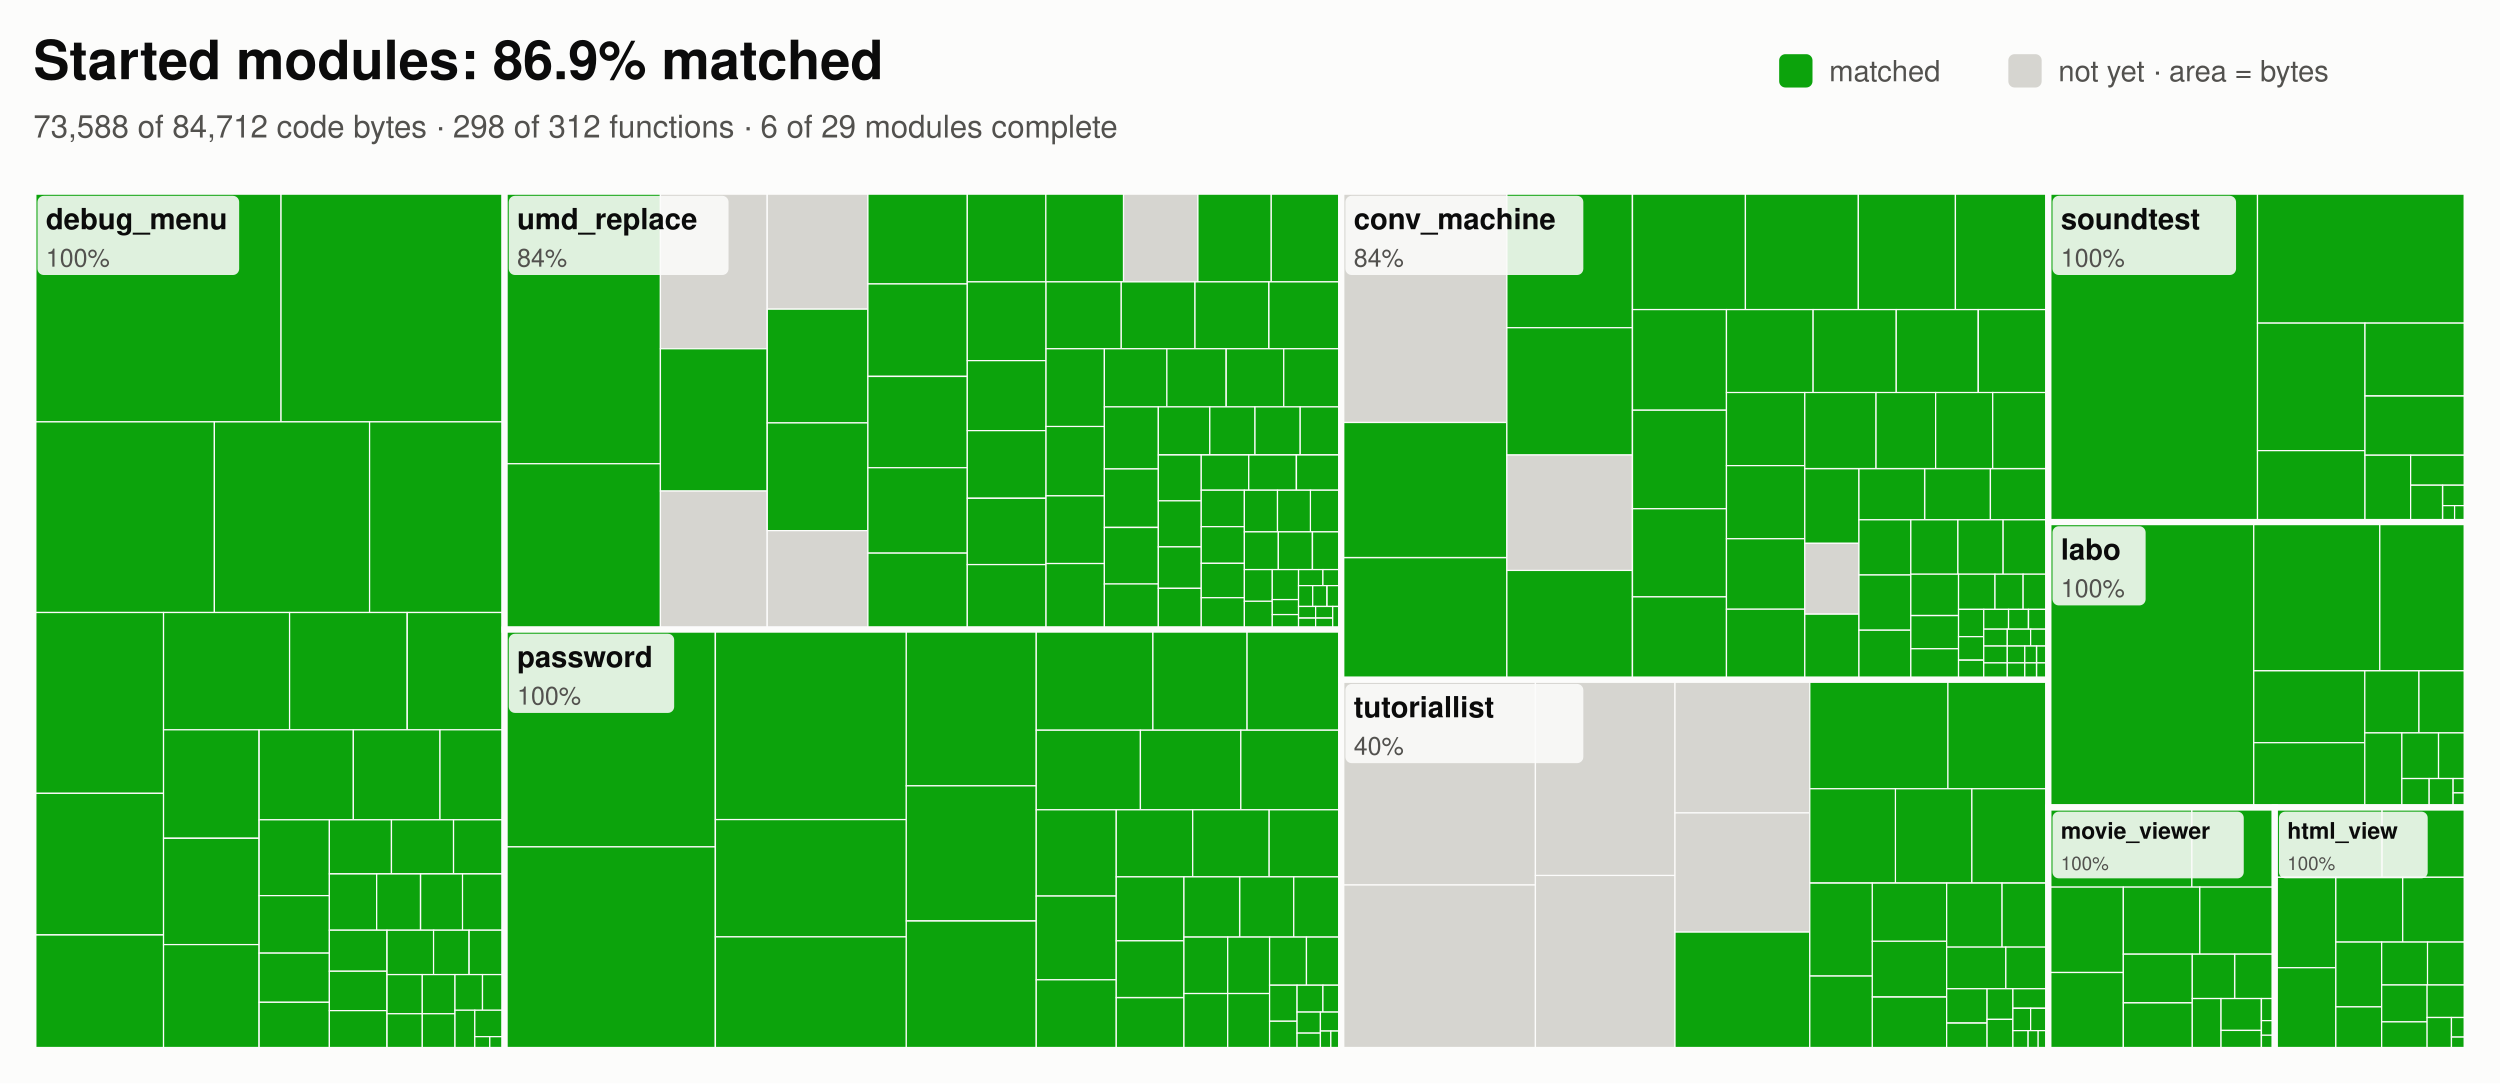
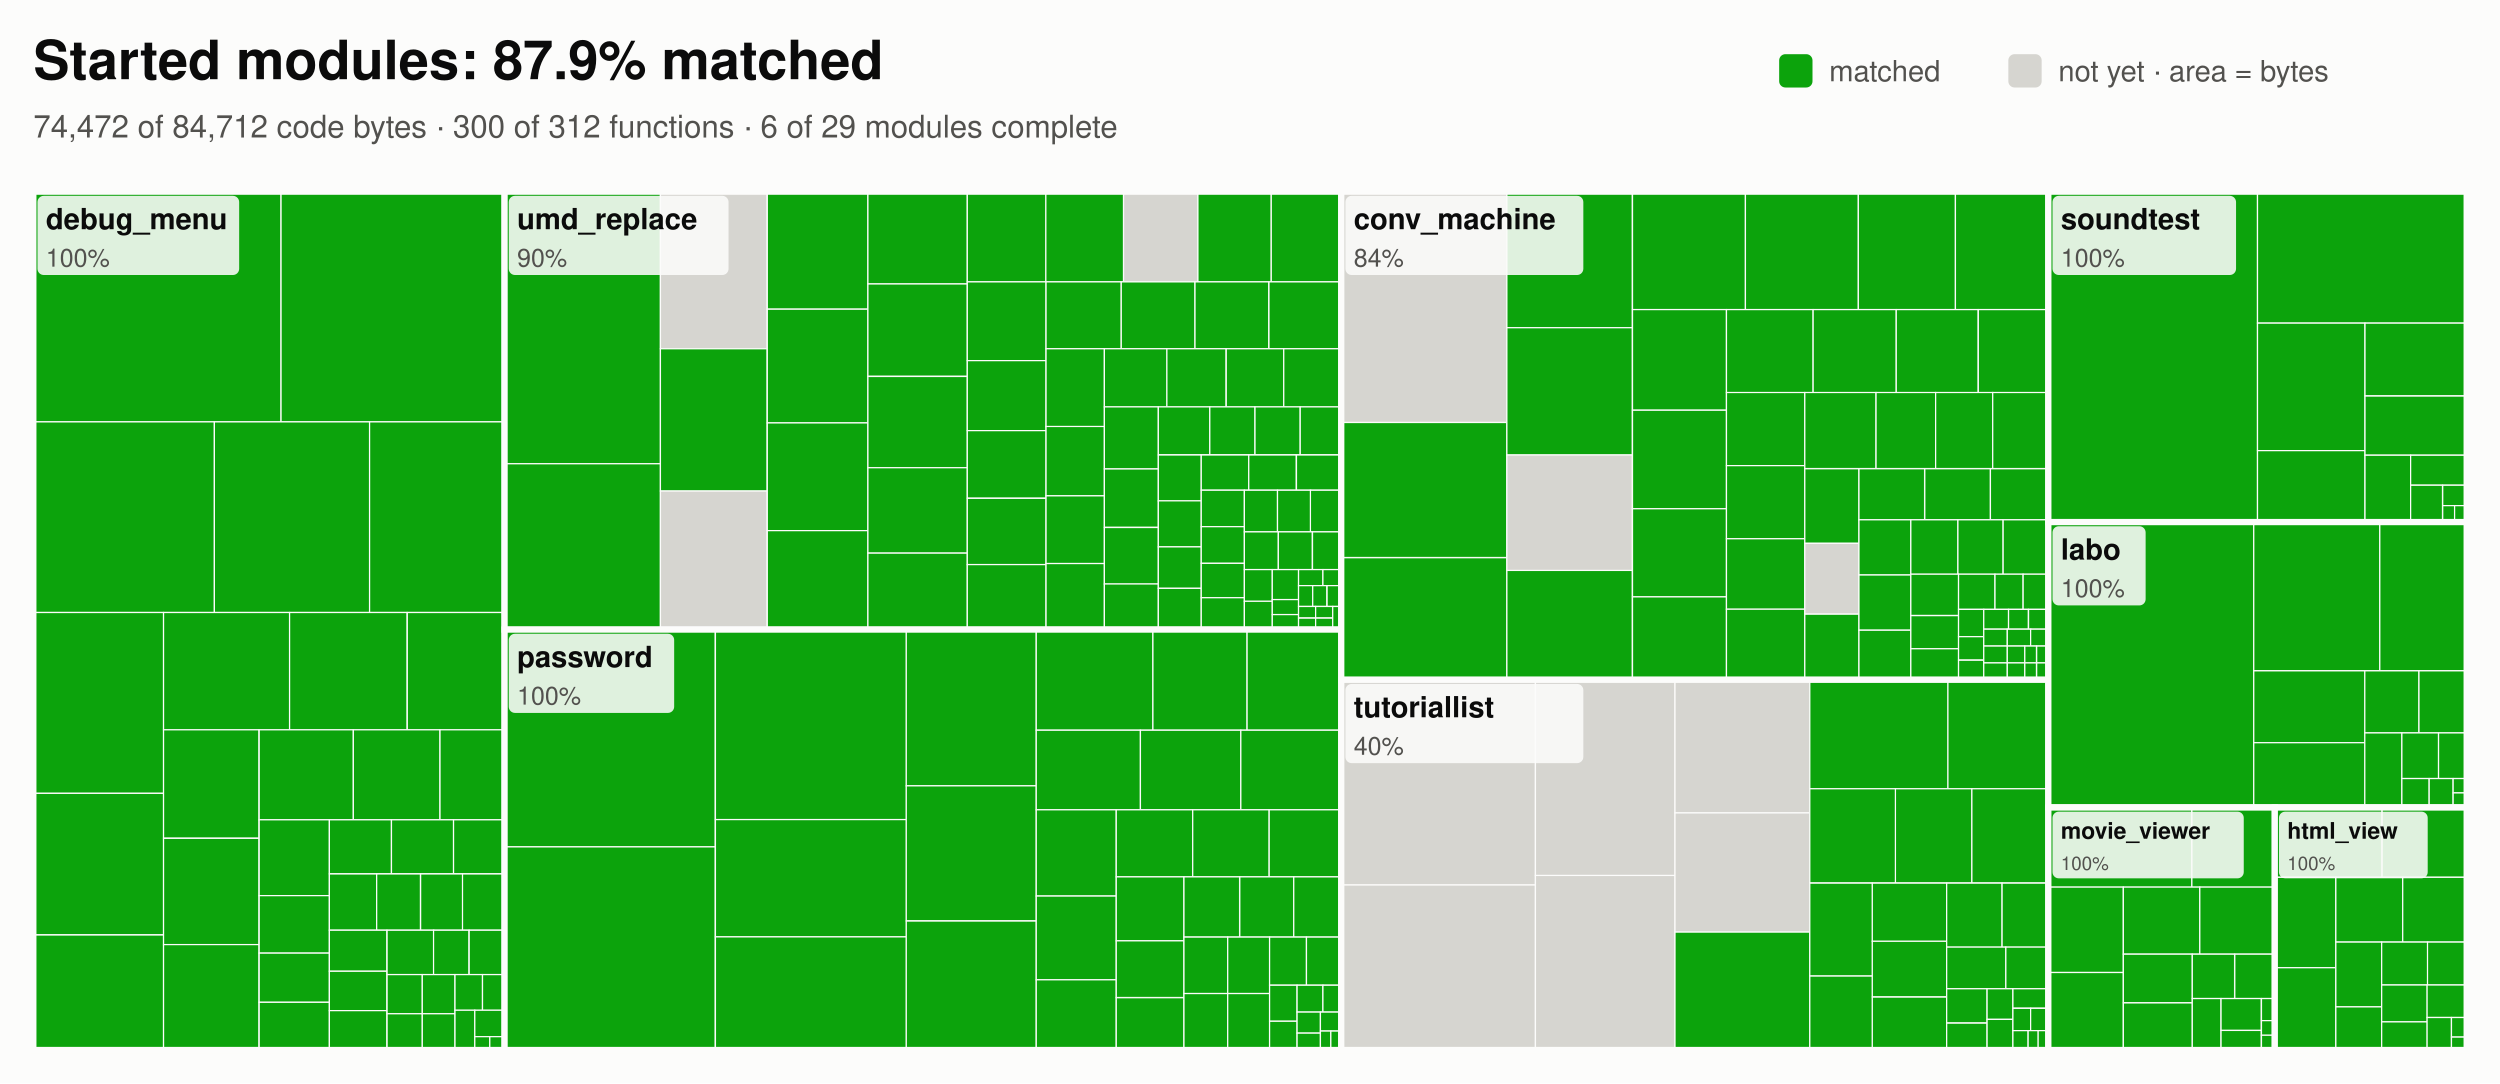
<svg xmlns="http://www.w3.org/2000/svg" viewBox="0 0 1200 520" width="1200" height="520" role="img" aria-labelledby="t d" font-family="-apple-system,Segoe UI,Helvetica,Arial,sans-serif">
  <style>
 .bg{fill:#fcfcfb} .done{fill:#0ca30c} .todo{fill:#d6d5d0} .gap{stroke:#fcfcfb} .ink{fill:#0b0b0b} .ink2{fill:#52514e} .mod{fill:none;stroke:#fcfcfb;stroke-width:3}
@media (prefers-color-scheme: dark) { .bg{fill:#1a1a19} .done{fill:#0ca30c} .todo{fill:#3a3a37} .gap{stroke:#1a1a19} .ink{fill:#f0efec} .ink2{fill:#c3c2b7} .mod{fill:none;stroke:#1a1a19;stroke-width:3}}
</style>
  <rect class="bg" width="1200" height="520" />
-   <text class="ink" x="16" y="38" font-size="26" font-weight="600">Started modules: 86.9% matched</text>
-   <text class="ink2" x="16" y="66" font-size="15">73,588 of 84,712 code bytes · 298 of 312 functions · 6 of 29 modules complete</text>
+   <text class="ink" x="16" y="38" font-size="26" font-weight="600">Started modules: 87.9% matched</text>
+   <text class="ink2" x="16" y="66" font-size="15">74,472 of 84,712 code bytes · 300 of 312 functions · 6 of 29 modules complete</text>
  <rect class="done" x="854" y="26" width="16" height="16" rx="3" />
  <text class="ink2" x="878" y="39" font-size="14">matched</text>
  <rect class="todo" x="964" y="26" width="16" height="16" rx="3" />
  <text class="ink2" x="988" y="39" font-size="14">not yet · area = bytes</text>
  <g>
    <rect class="todo" x="16.0" y="92.0" width="226.2" height="412.0" />
    <rect class="done gap" stroke-width="0.6" x="16.0" y="92.0" width="118.9" height="110.5" />
    <rect class="done gap" stroke-width="0.6" x="134.9" y="92.0" width="107.4" height="110.5" />
    <rect class="done gap" stroke-width="0.6" x="16.0" y="202.5" width="86.9" height="91.5" />
    <rect class="done gap" stroke-width="0.6" x="102.9" y="202.5" width="74.5" height="91.5" />
    <rect class="done gap" stroke-width="0.6" x="177.4" y="202.5" width="64.8" height="91.5" />
    <rect class="done gap" stroke-width="0.6" x="16.0" y="294.0" width="62.5" height="86.8" />
    <rect class="done gap" stroke-width="0.6" x="16.0" y="380.8" width="62.5" height="67.9" />
    <rect class="done gap" stroke-width="0.6" x="16.0" y="448.8" width="62.5" height="55.2" />
    <rect class="done gap" stroke-width="0.6" x="78.5" y="294.0" width="60.5" height="56.4" />
    <rect class="done gap" stroke-width="0.6" x="139.0" y="294.0" width="56.4" height="56.4" />
    <rect class="done gap" stroke-width="0.6" x="195.5" y="294.0" width="46.8" height="56.4" />
    <rect class="done gap" stroke-width="0.6" x="78.5" y="350.3" width="45.8" height="52.0" />
    <rect class="done gap" stroke-width="0.6" x="78.5" y="402.4" width="45.8" height="51.1" />
    <rect class="done gap" stroke-width="0.6" x="78.5" y="453.4" width="45.8" height="50.6" />
    <rect class="done gap" stroke-width="0.6" x="124.4" y="350.3" width="45.2" height="43.2" />
    <rect class="done gap" stroke-width="0.6" x="169.6" y="350.3" width="41.6" height="43.2" />
    <rect class="done gap" stroke-width="0.6" x="211.2" y="350.3" width="31.0" height="43.2" />
    <rect class="done gap" stroke-width="0.6" x="124.4" y="393.5" width="33.7" height="36.4" />
    <rect class="done gap" stroke-width="0.6" x="124.4" y="429.9" width="33.7" height="27.6" />
    <rect class="done gap" stroke-width="0.6" x="124.4" y="457.5" width="33.7" height="23.6" />
    <rect class="done gap" stroke-width="0.6" x="124.4" y="481.1" width="33.7" height="22.9" />
    <rect class="done gap" stroke-width="0.6" x="158.1" y="393.5" width="29.8" height="25.9" />
    <rect class="done gap" stroke-width="0.6" x="187.9" y="393.5" width="29.8" height="25.9" />
    <rect class="done gap" stroke-width="0.6" x="217.7" y="393.5" width="24.5" height="25.9" />
    <rect class="done gap" stroke-width="0.6" x="158.1" y="419.5" width="22.7" height="27.0" />
    <rect class="done gap" stroke-width="0.6" x="180.8" y="419.5" width="21.0" height="27.0" />
    <rect class="done gap" stroke-width="0.6" x="201.9" y="419.5" width="20.2" height="27.0" />
    <rect class="done gap" stroke-width="0.6" x="222.0" y="419.5" width="20.2" height="27.0" />
    <rect class="done gap" stroke-width="0.6" x="158.1" y="446.5" width="27.6" height="19.7" />
    <rect class="done gap" stroke-width="0.6" x="158.1" y="466.2" width="27.6" height="18.9" />
    <rect class="done gap" stroke-width="0.6" x="158.1" y="485.1" width="27.6" height="18.9" />
    <rect class="done gap" stroke-width="0.6" x="185.8" y="446.5" width="22.4" height="21.3" />
    <rect class="done gap" stroke-width="0.6" x="208.1" y="446.5" width="17.0" height="21.3" />
    <rect class="done gap" stroke-width="0.6" x="225.2" y="446.5" width="17.0" height="21.3" />
    <rect class="done gap" stroke-width="0.6" x="185.8" y="467.8" width="16.9" height="18.8" />
    <rect class="done gap" stroke-width="0.6" x="185.8" y="486.6" width="16.9" height="17.4" />
    <rect class="done gap" stroke-width="0.6" x="202.7" y="467.8" width="15.7" height="18.8" />
    <rect class="done gap" stroke-width="0.6" x="202.7" y="486.6" width="15.7" height="17.4" />
    <rect class="done gap" stroke-width="0.6" x="218.4" y="467.8" width="13.2" height="17.2" />
    <rect class="done gap" stroke-width="0.6" x="231.6" y="467.8" width="10.6" height="17.2" />
    <rect class="done gap" stroke-width="0.6" x="218.4" y="484.9" width="9.5" height="19.1" />
    <rect class="done gap" stroke-width="0.6" x="227.9" y="484.9" width="14.3" height="12.7" />
    <rect class="done gap" stroke-width="0.6" x="227.9" y="497.6" width="7.2" height="6.4" />
    <rect class="done gap" stroke-width="0.6" x="235.1" y="497.6" width="7.2" height="6.4" />
    <rect class="mod" x="16.0" y="92.0" width="226.2" height="412.0" />
    <rect class="bg" opacity="0.88" rx="3" x="18.0" y="94.0" width="96.8" height="38.0" />
    <text class="ink" x="22.0" y="110.0" font-size="14" font-weight="600">debug_menu</text>
    <text class="ink2" x="22.0" y="128.0" font-size="12">100%</text>
  </g>
  <g>
    <rect class="todo" x="242.2" y="92.0" width="401.6" height="210.2" />
    <rect class="done gap" stroke-width="0.6" x="242.2" y="92.0" width="74.8" height="130.6" />
    <rect class="done gap" stroke-width="0.6" x="242.2" y="222.6" width="74.8" height="79.6" />
    <rect class="todo gap" stroke-width="0.6" x="317.0" y="92.0" width="51.2" height="75.4" />
    <rect class="done gap" stroke-width="0.6" x="317.0" y="167.4" width="51.2" height="68.3" />
    <rect class="todo gap" stroke-width="0.6" x="317.0" y="235.7" width="51.2" height="66.5" />
-     <rect class="todo gap" stroke-width="0.6" x="368.3" y="92.0" width="48.3" height="56.4" />
+     <rect class="done gap" stroke-width="0.6" x="368.3" y="92.0" width="48.3" height="56.4" />
    <rect class="done gap" stroke-width="0.6" x="368.3" y="148.4" width="48.3" height="54.6" />
    <rect class="done gap" stroke-width="0.6" x="368.3" y="203.0" width="48.3" height="51.7" />
-     <rect class="todo gap" stroke-width="0.6" x="368.3" y="254.7" width="48.3" height="47.5" />
+     <rect class="done gap" stroke-width="0.6" x="368.3" y="254.7" width="48.3" height="47.5" />
    <rect class="done gap" stroke-width="0.6" x="416.6" y="92.0" width="47.7" height="44.3" />
    <rect class="done gap" stroke-width="0.6" x="416.6" y="136.3" width="47.7" height="44.3" />
    <rect class="done gap" stroke-width="0.6" x="416.6" y="180.7" width="47.7" height="43.9" />
    <rect class="done gap" stroke-width="0.6" x="416.6" y="224.5" width="47.7" height="41.0" />
    <rect class="done gap" stroke-width="0.6" x="416.6" y="265.5" width="47.7" height="36.7" />
    <rect class="done gap" stroke-width="0.6" x="464.3" y="92.0" width="37.8" height="43.3" />
    <rect class="done gap" stroke-width="0.6" x="502.0" y="92.0" width="37.3" height="43.3" />
    <rect class="todo gap" stroke-width="0.6" x="539.3" y="92.0" width="35.7" height="43.3" />
    <rect class="done gap" stroke-width="0.6" x="575.0" y="92.0" width="35.2" height="43.3" />
    <rect class="done gap" stroke-width="0.6" x="610.2" y="92.0" width="33.6" height="43.3" />
    <rect class="done gap" stroke-width="0.6" x="464.3" y="135.3" width="37.8" height="37.8" />
    <rect class="done gap" stroke-width="0.6" x="464.3" y="173.1" width="37.8" height="33.6" />
    <rect class="done gap" stroke-width="0.6" x="464.3" y="206.7" width="37.8" height="32.4" />
    <rect class="done gap" stroke-width="0.6" x="464.3" y="239.2" width="37.8" height="31.8" />
    <rect class="done gap" stroke-width="0.6" x="464.3" y="271.0" width="37.8" height="31.2" />
    <rect class="done gap" stroke-width="0.6" x="502.1" y="135.3" width="36.1" height="32.1" />
    <rect class="done gap" stroke-width="0.6" x="538.2" y="135.3" width="35.4" height="32.1" />
    <rect class="done gap" stroke-width="0.6" x="573.6" y="135.3" width="35.4" height="32.1" />
    <rect class="done gap" stroke-width="0.6" x="609.1" y="135.3" width="34.7" height="32.1" />
    <rect class="done gap" stroke-width="0.6" x="502.1" y="167.4" width="28.0" height="37.4" />
    <rect class="done gap" stroke-width="0.6" x="502.1" y="204.7" width="28.0" height="33.3" />
    <rect class="done gap" stroke-width="0.6" x="502.1" y="238.0" width="28.0" height="32.5" />
    <rect class="done gap" stroke-width="0.6" x="502.1" y="270.5" width="28.0" height="31.7" />
    <rect class="done gap" stroke-width="0.6" x="530.1" y="167.4" width="30.1" height="28.0" />
    <rect class="done gap" stroke-width="0.6" x="560.1" y="167.4" width="28.4" height="28.0" />
    <rect class="done gap" stroke-width="0.6" x="588.6" y="167.4" width="27.6" height="28.0" />
    <rect class="done gap" stroke-width="0.6" x="616.2" y="167.4" width="27.6" height="28.0" />
    <rect class="done gap" stroke-width="0.6" x="530.1" y="195.3" width="25.9" height="29.8" />
    <rect class="done gap" stroke-width="0.6" x="530.1" y="225.1" width="25.9" height="28.0" />
    <rect class="done gap" stroke-width="0.6" x="530.1" y="253.2" width="25.9" height="27.2" />
    <rect class="done gap" stroke-width="0.6" x="530.1" y="280.3" width="25.9" height="21.9" />
    <rect class="done gap" stroke-width="0.6" x="556.0" y="195.3" width="24.7" height="23.0" />
    <rect class="done gap" stroke-width="0.6" x="580.7" y="195.3" width="21.7" height="23.0" />
    <rect class="done gap" stroke-width="0.6" x="602.4" y="195.3" width="21.7" height="23.0" />
    <rect class="done gap" stroke-width="0.6" x="624.1" y="195.3" width="19.7" height="23.0" />
    <rect class="done gap" stroke-width="0.6" x="556.0" y="218.4" width="20.6" height="22.1" />
    <rect class="done gap" stroke-width="0.6" x="556.0" y="240.4" width="20.6" height="22.1" />
    <rect class="done gap" stroke-width="0.6" x="556.0" y="262.5" width="20.6" height="19.9" />
    <rect class="done gap" stroke-width="0.6" x="556.0" y="282.4" width="20.6" height="19.9" />
    <rect class="done gap" stroke-width="0.6" x="576.6" y="218.4" width="22.8" height="16.9" />
    <rect class="done gap" stroke-width="0.6" x="599.4" y="218.4" width="22.8" height="16.9" />
    <rect class="done gap" stroke-width="0.6" x="622.3" y="218.4" width="21.5" height="16.9" />
    <rect class="done gap" stroke-width="0.6" x="576.6" y="235.3" width="20.7" height="17.6" />
    <rect class="done gap" stroke-width="0.6" x="576.6" y="252.8" width="20.7" height="17.6" />
    <rect class="done gap" stroke-width="0.6" x="576.6" y="270.4" width="20.7" height="16.5" />
    <rect class="done gap" stroke-width="0.6" x="576.6" y="286.9" width="20.7" height="15.4" />
    <rect class="done gap" stroke-width="0.6" x="597.3" y="235.3" width="15.9" height="20.0" />
    <rect class="done gap" stroke-width="0.6" x="613.2" y="235.3" width="15.9" height="20.0" />
    <rect class="done gap" stroke-width="0.6" x="629.0" y="235.3" width="14.7" height="20.0" />
    <rect class="done gap" stroke-width="0.6" x="597.3" y="255.3" width="16.3" height="18.1" />
    <rect class="done gap" stroke-width="0.6" x="613.6" y="255.3" width="16.3" height="18.1" />
    <rect class="done gap" stroke-width="0.6" x="630.0" y="255.3" width="13.8" height="18.1" />
    <rect class="done gap" stroke-width="0.6" x="597.3" y="273.4" width="13.4" height="15.3" />
    <rect class="done gap" stroke-width="0.6" x="597.3" y="288.6" width="13.4" height="13.6" />
    <rect class="done gap" stroke-width="0.6" x="610.7" y="273.4" width="12.6" height="14.4" />
    <rect class="done gap" stroke-width="0.6" x="610.7" y="287.8" width="12.6" height="7.2" />
    <rect class="done gap" stroke-width="0.6" x="610.7" y="295.0" width="12.6" height="7.2" />
    <rect class="done gap" stroke-width="0.6" x="623.3" y="273.4" width="11.7" height="7.8" />
    <rect class="done gap" stroke-width="0.6" x="635.0" y="273.4" width="8.8" height="7.8" />
    <rect class="done gap" stroke-width="0.6" x="623.3" y="281.1" width="6.8" height="10.0" />
    <rect class="done gap" stroke-width="0.6" x="630.1" y="281.1" width="6.8" height="10.0" />
    <rect class="done gap" stroke-width="0.6" x="637.0" y="281.1" width="6.8" height="10.0" />
    <rect class="done gap" stroke-width="0.6" x="623.3" y="291.1" width="8.2" height="5.5" />
    <rect class="done gap" stroke-width="0.6" x="623.3" y="296.7" width="8.2" height="5.5" />
    <rect class="done gap" stroke-width="0.6" x="631.5" y="291.1" width="8.2" height="5.5" />
    <rect class="done gap" stroke-width="0.6" x="631.5" y="296.7" width="8.2" height="5.5" />
    <rect class="done gap" stroke-width="0.6" x="639.7" y="291.1" width="4.1" height="11.1" />
    <rect class="mod" x="242.2" y="92.0" width="401.6" height="210.2" />
    <rect class="bg" opacity="0.88" rx="3" x="244.2" y="94.0" width="105.5" height="38.0" />
    <text class="ink" x="248.2" y="110.0" font-size="14" font-weight="600">umd_replace</text>
-     <text class="ink2" x="248.2" y="128.0" font-size="12">84%</text>
+     <text class="ink2" x="248.2" y="128.0" font-size="12">90%</text>
  </g>
  <g>
    <rect class="todo" x="242.2" y="302.2" width="401.6" height="201.8" />
    <rect class="done gap" stroke-width="0.6" x="242.2" y="302.2" width="101.1" height="104.3" />
    <rect class="done gap" stroke-width="0.6" x="242.2" y="406.5" width="101.1" height="97.5" />
    <rect class="done gap" stroke-width="0.6" x="343.4" y="302.2" width="91.7" height="91.2" />
    <rect class="done gap" stroke-width="0.6" x="343.4" y="393.4" width="91.7" height="56.3" />
    <rect class="done gap" stroke-width="0.6" x="343.4" y="449.7" width="91.7" height="54.3" />
    <rect class="done gap" stroke-width="0.6" x="435.0" y="302.2" width="62.4" height="75.0" />
    <rect class="done gap" stroke-width="0.6" x="435.0" y="377.2" width="62.4" height="64.8" />
    <rect class="done gap" stroke-width="0.6" x="435.0" y="442.1" width="62.4" height="61.9" />
    <rect class="done gap" stroke-width="0.6" x="497.4" y="302.2" width="56.0" height="48.3" />
    <rect class="done gap" stroke-width="0.6" x="553.4" y="302.2" width="45.2" height="48.3" />
    <rect class="done gap" stroke-width="0.6" x="598.6" y="302.2" width="45.2" height="48.3" />
    <rect class="done gap" stroke-width="0.6" x="497.4" y="350.5" width="50.0" height="38.2" />
    <rect class="done gap" stroke-width="0.6" x="547.4" y="350.5" width="48.2" height="38.2" />
    <rect class="done gap" stroke-width="0.6" x="595.6" y="350.5" width="48.2" height="38.2" />
    <rect class="done gap" stroke-width="0.6" x="497.4" y="388.7" width="38.4" height="41.4" />
    <rect class="done gap" stroke-width="0.6" x="497.4" y="430.1" width="38.4" height="40.2" />
    <rect class="done gap" stroke-width="0.6" x="497.4" y="470.3" width="38.4" height="33.7" />
    <rect class="done gap" stroke-width="0.6" x="535.8" y="388.7" width="36.7" height="32.2" />
    <rect class="done gap" stroke-width="0.6" x="572.5" y="388.7" width="36.7" height="32.2" />
    <rect class="done gap" stroke-width="0.6" x="609.2" y="388.7" width="34.6" height="32.2" />
    <rect class="done gap" stroke-width="0.6" x="535.8" y="420.9" width="32.5" height="30.7" />
    <rect class="done gap" stroke-width="0.6" x="535.8" y="451.6" width="32.5" height="27.2" />
    <rect class="done gap" stroke-width="0.6" x="535.8" y="478.9" width="32.5" height="25.1" />
    <rect class="done gap" stroke-width="0.6" x="568.3" y="420.9" width="26.7" height="28.9" />
    <rect class="done gap" stroke-width="0.6" x="595.1" y="420.9" width="25.9" height="28.9" />
    <rect class="done gap" stroke-width="0.6" x="621.0" y="420.9" width="22.8" height="28.9" />
    <rect class="done gap" stroke-width="0.6" x="568.3" y="449.8" width="21.0" height="27.1" />
    <rect class="done gap" stroke-width="0.6" x="568.3" y="476.9" width="21.0" height="27.1" />
    <rect class="done gap" stroke-width="0.6" x="589.3" y="449.8" width="20.1" height="27.1" />
    <rect class="done gap" stroke-width="0.6" x="589.3" y="476.9" width="20.1" height="27.1" />
    <rect class="done gap" stroke-width="0.6" x="609.4" y="449.8" width="17.7" height="23.1" />
    <rect class="done gap" stroke-width="0.6" x="627.1" y="449.8" width="16.7" height="23.1" />
    <rect class="done gap" stroke-width="0.6" x="609.4" y="472.9" width="13.2" height="17.3" />
    <rect class="done gap" stroke-width="0.6" x="609.4" y="490.2" width="13.2" height="13.8" />
    <rect class="done gap" stroke-width="0.6" x="622.6" y="472.9" width="12.4" height="12.9" />
    <rect class="done gap" stroke-width="0.6" x="635.0" y="472.9" width="8.8" height="12.9" />
    <rect class="done gap" stroke-width="0.6" x="622.6" y="485.8" width="11.2" height="10.1" />
    <rect class="done gap" stroke-width="0.6" x="622.6" y="495.9" width="11.2" height="8.1" />
    <rect class="done gap" stroke-width="0.6" x="633.8" y="485.8" width="10.0" height="9.1" />
    <rect class="done gap" stroke-width="0.6" x="633.8" y="494.9" width="5.0" height="9.1" />
    <rect class="done gap" stroke-width="0.6" x="638.8" y="494.9" width="5.0" height="9.1" />
    <rect class="mod" x="242.2" y="302.2" width="401.6" height="201.8" />
    <rect class="bg" opacity="0.88" rx="3" x="244.2" y="304.2" width="79.4" height="38.0" />
    <text class="ink" x="248.2" y="320.2" font-size="14" font-weight="600">password</text>
    <text class="ink2" x="248.2" y="338.2" font-size="12">100%</text>
  </g>
  <g>
    <rect class="todo" x="643.8" y="92.0" width="339.4" height="234.3" />
    <rect class="todo gap" stroke-width="0.6" x="643.8" y="92.0" width="79.5" height="110.8" />
    <rect class="done gap" stroke-width="0.6" x="643.8" y="202.8" width="79.5" height="64.8" />
    <rect class="done gap" stroke-width="0.6" x="643.8" y="267.7" width="79.5" height="58.6" />
    <rect class="done gap" stroke-width="0.6" x="723.3" y="92.0" width="60.2" height="65.3" />
    <rect class="done gap" stroke-width="0.6" x="723.3" y="157.3" width="60.2" height="61.1" />
    <rect class="todo gap" stroke-width="0.6" x="723.3" y="218.4" width="60.2" height="55.5" />
    <rect class="done gap" stroke-width="0.6" x="723.3" y="273.8" width="60.2" height="52.4" />
    <rect class="done gap" stroke-width="0.6" x="783.6" y="92.0" width="54.2" height="56.6" />
    <rect class="done gap" stroke-width="0.6" x="837.8" y="92.0" width="54.2" height="56.6" />
    <rect class="done gap" stroke-width="0.6" x="892.0" y="92.0" width="46.6" height="56.6" />
    <rect class="done gap" stroke-width="0.6" x="938.6" y="92.0" width="44.6" height="56.6" />
    <rect class="done gap" stroke-width="0.6" x="783.6" y="148.6" width="45.1" height="48.3" />
    <rect class="done gap" stroke-width="0.6" x="783.6" y="196.9" width="45.1" height="47.3" />
    <rect class="done gap" stroke-width="0.6" x="783.6" y="244.2" width="45.1" height="42.3" />
    <rect class="done gap" stroke-width="0.6" x="783.6" y="286.5" width="45.1" height="39.8" />
    <rect class="done gap" stroke-width="0.6" x="828.7" y="148.6" width="41.6" height="39.9" />
    <rect class="done gap" stroke-width="0.6" x="870.3" y="148.6" width="39.9" height="39.9" />
    <rect class="done gap" stroke-width="0.6" x="910.2" y="148.6" width="39.3" height="39.9" />
    <rect class="done gap" stroke-width="0.6" x="949.6" y="148.6" width="33.6" height="39.9" />
    <rect class="done gap" stroke-width="0.6" x="828.7" y="188.4" width="37.6" height="35.1" />
    <rect class="done gap" stroke-width="0.6" x="828.7" y="223.5" width="37.6" height="35.1" />
    <rect class="done gap" stroke-width="0.6" x="828.7" y="258.6" width="37.6" height="33.9" />
    <rect class="done gap" stroke-width="0.6" x="828.7" y="292.4" width="37.6" height="33.9" />
    <rect class="done gap" stroke-width="0.6" x="866.3" y="188.4" width="34.2" height="36.5" />
    <rect class="done gap" stroke-width="0.6" x="900.5" y="188.4" width="28.6" height="36.5" />
    <rect class="done gap" stroke-width="0.6" x="929.1" y="188.4" width="27.4" height="36.5" />
    <rect class="done gap" stroke-width="0.6" x="956.5" y="188.4" width="26.7" height="36.5" />
    <rect class="done gap" stroke-width="0.6" x="866.3" y="225.0" width="26.0" height="35.8" />
    <rect class="todo gap" stroke-width="0.6" x="866.3" y="260.8" width="26.0" height="34.0" />
    <rect class="done gap" stroke-width="0.6" x="866.3" y="294.8" width="26.0" height="31.4" />
    <rect class="done gap" stroke-width="0.6" x="892.3" y="225.0" width="31.5" height="24.5" />
    <rect class="done gap" stroke-width="0.6" x="923.9" y="225.0" width="31.5" height="24.5" />
    <rect class="done gap" stroke-width="0.6" x="955.4" y="225.0" width="27.8" height="24.5" />
    <rect class="done gap" stroke-width="0.6" x="892.3" y="249.5" width="24.9" height="26.5" />
    <rect class="done gap" stroke-width="0.6" x="892.3" y="276.0" width="24.9" height="26.5" />
    <rect class="done gap" stroke-width="0.6" x="892.3" y="302.5" width="24.9" height="23.8" />
    <rect class="done gap" stroke-width="0.6" x="917.2" y="249.5" width="22.6" height="26.2" />
    <rect class="done gap" stroke-width="0.6" x="939.8" y="249.5" width="21.7" height="26.2" />
    <rect class="done gap" stroke-width="0.6" x="961.5" y="249.5" width="21.7" height="26.2" />
    <rect class="done gap" stroke-width="0.6" x="917.2" y="275.6" width="22.9" height="19.8" />
    <rect class="done gap" stroke-width="0.6" x="917.2" y="295.5" width="22.9" height="15.9" />
    <rect class="done gap" stroke-width="0.6" x="917.2" y="311.4" width="22.9" height="14.9" />
    <rect class="done gap" stroke-width="0.6" x="940.1" y="275.6" width="17.5" height="16.9" />
    <rect class="done gap" stroke-width="0.6" x="957.6" y="275.6" width="13.5" height="16.9" />
    <rect class="done gap" stroke-width="0.6" x="971.1" y="275.6" width="12.1" height="16.9" />
    <rect class="done gap" stroke-width="0.6" x="940.1" y="292.5" width="12.1" height="13.1" />
    <rect class="done gap" stroke-width="0.6" x="940.1" y="305.6" width="12.1" height="11.2" />
    <rect class="done gap" stroke-width="0.6" x="940.1" y="316.9" width="12.1" height="9.4" />
    <rect class="done gap" stroke-width="0.6" x="952.2" y="292.5" width="11.9" height="9.5" />
    <rect class="done gap" stroke-width="0.6" x="964.1" y="292.5" width="9.5" height="9.5" />
    <rect class="done gap" stroke-width="0.6" x="973.7" y="292.5" width="9.5" height="9.5" />
    <rect class="done gap" stroke-width="0.6" x="952.2" y="302.0" width="11.3" height="8.1" />
    <rect class="done gap" stroke-width="0.6" x="952.2" y="310.1" width="11.3" height="8.1" />
    <rect class="done gap" stroke-width="0.6" x="952.2" y="318.2" width="11.3" height="8.1" />
    <rect class="done gap" stroke-width="0.6" x="963.5" y="302.0" width="11.3" height="8.1" />
    <rect class="done gap" stroke-width="0.6" x="974.7" y="302.0" width="8.4" height="8.1" />
    <rect class="done gap" stroke-width="0.6" x="963.5" y="310.1" width="8.4" height="8.1" />
    <rect class="done gap" stroke-width="0.6" x="963.5" y="318.2" width="8.4" height="8.1" />
    <rect class="done gap" stroke-width="0.6" x="971.9" y="310.1" width="5.6" height="8.1" />
    <rect class="done gap" stroke-width="0.6" x="977.6" y="310.1" width="5.6" height="8.1" />
    <rect class="done gap" stroke-width="0.6" x="971.9" y="318.2" width="5.6" height="8.1" />
    <rect class="done gap" stroke-width="0.6" x="977.6" y="318.2" width="5.6" height="8.1" />
    <rect class="mod" x="643.8" y="92.0" width="339.4" height="234.3" />
    <rect class="bg" opacity="0.88" rx="3" x="645.8" y="94.0" width="114.2" height="38.0" />
    <text class="ink" x="649.8" y="110.0" font-size="14" font-weight="600">conv_machine</text>
    <text class="ink2" x="649.8" y="128.0" font-size="12">84%</text>
  </g>
  <g>
    <rect class="todo" x="643.8" y="326.3" width="339.4" height="177.7" />
    <rect class="todo gap" stroke-width="0.6" x="643.8" y="326.3" width="93.2" height="98.5" />
    <rect class="todo gap" stroke-width="0.6" x="643.8" y="424.8" width="93.2" height="79.2" />
    <rect class="todo gap" stroke-width="0.6" x="737.0" y="326.3" width="67.0" height="94.0" />
    <rect class="todo gap" stroke-width="0.6" x="737.0" y="420.2" width="67.0" height="83.8" />
    <rect class="todo gap" stroke-width="0.6" x="804.0" y="326.3" width="64.7" height="63.9" />
    <rect class="todo gap" stroke-width="0.6" x="804.0" y="390.2" width="64.7" height="57.3" />
    <rect class="done gap" stroke-width="0.6" x="804.0" y="447.4" width="64.7" height="56.6" />
    <rect class="done gap" stroke-width="0.6" x="868.7" y="326.3" width="66.4" height="52.4" />
    <rect class="done gap" stroke-width="0.6" x="935.0" y="326.3" width="48.2" height="52.4" />
    <rect class="done gap" stroke-width="0.6" x="868.7" y="378.6" width="41.2" height="45.2" />
    <rect class="done gap" stroke-width="0.6" x="909.8" y="378.6" width="36.7" height="45.2" />
    <rect class="done gap" stroke-width="0.6" x="946.5" y="378.6" width="36.7" height="45.2" />
    <rect class="done gap" stroke-width="0.6" x="868.7" y="423.9" width="30.1" height="44.6" />
    <rect class="done gap" stroke-width="0.6" x="868.7" y="468.5" width="30.1" height="35.5" />
    <rect class="done gap" stroke-width="0.6" x="898.7" y="423.9" width="35.7" height="28.0" />
    <rect class="done gap" stroke-width="0.6" x="898.7" y="451.8" width="35.7" height="26.7" />
    <rect class="done gap" stroke-width="0.6" x="898.7" y="478.6" width="35.7" height="25.4" />
    <rect class="done gap" stroke-width="0.6" x="934.4" y="423.9" width="26.6" height="30.8" />
    <rect class="done gap" stroke-width="0.6" x="961.0" y="423.9" width="22.2" height="30.8" />
    <rect class="done gap" stroke-width="0.6" x="934.4" y="454.6" width="28.4" height="20.0" />
    <rect class="done gap" stroke-width="0.6" x="962.8" y="454.6" width="20.4" height="20.0" />
    <rect class="done gap" stroke-width="0.6" x="934.4" y="474.6" width="19.4" height="16.4" />
    <rect class="done gap" stroke-width="0.6" x="934.4" y="491.1" width="19.4" height="12.9" />
    <rect class="done gap" stroke-width="0.6" x="953.8" y="474.6" width="12.4" height="14.7" />
    <rect class="done gap" stroke-width="0.6" x="953.8" y="489.3" width="12.4" height="14.7" />
    <rect class="done gap" stroke-width="0.6" x="966.2" y="474.6" width="17.0" height="9.3" />
    <rect class="done gap" stroke-width="0.6" x="966.2" y="484.0" width="8.5" height="10.7" />
    <rect class="done gap" stroke-width="0.6" x="974.7" y="484.0" width="8.5" height="10.7" />
    <rect class="done gap" stroke-width="0.6" x="966.2" y="494.7" width="7.3" height="9.3" />
    <rect class="done gap" stroke-width="0.6" x="973.5" y="494.7" width="4.9" height="9.3" />
    <rect class="done gap" stroke-width="0.6" x="978.3" y="494.7" width="4.9" height="9.3" />
    <rect class="mod" x="643.8" y="326.3" width="339.4" height="177.7" />
    <rect class="bg" opacity="0.88" rx="3" x="645.8" y="328.3" width="114.2" height="38.0" />
    <text class="ink" x="649.8" y="344.3" font-size="14" font-weight="600">tutoriallist</text>
    <text class="ink2" x="649.8" y="362.3" font-size="12">40%</text>
  </g>
  <g>
    <rect class="todo" x="983.2" y="92.0" width="200.8" height="158.6" />
    <rect class="done gap" stroke-width="0.6" x="983.2" y="92.0" width="100.4" height="158.6" />
    <rect class="done gap" stroke-width="0.6" x="1083.6" y="92.0" width="100.4" height="63.1" />
    <rect class="done gap" stroke-width="0.6" x="1083.6" y="155.1" width="51.6" height="61.2" />
    <rect class="done gap" stroke-width="0.6" x="1083.6" y="216.3" width="51.6" height="34.3" />
    <rect class="done gap" stroke-width="0.6" x="1135.2" y="155.1" width="48.8" height="34.9" />
    <rect class="done gap" stroke-width="0.6" x="1135.2" y="190.1" width="48.8" height="28.4" />
    <rect class="done gap" stroke-width="0.6" x="1135.2" y="218.5" width="21.9" height="32.1" />
    <rect class="done gap" stroke-width="0.6" x="1157.1" y="218.5" width="26.9" height="14.4" />
    <rect class="done gap" stroke-width="0.6" x="1157.1" y="232.9" width="15.3" height="17.8" />
    <rect class="done gap" stroke-width="0.6" x="1172.5" y="232.9" width="11.5" height="9.9" />
    <rect class="done gap" stroke-width="0.6" x="1172.5" y="242.7" width="5.8" height="7.9" />
    <rect class="done gap" stroke-width="0.6" x="1178.2" y="242.7" width="5.8" height="7.9" />
    <rect class="mod" x="983.2" y="92.0" width="200.8" height="158.6" />
    <rect class="bg" opacity="0.88" rx="3" x="985.2" y="94.0" width="88.1" height="38.0" />
    <text class="ink" x="989.2" y="110.0" font-size="14" font-weight="600">soundtest</text>
    <text class="ink2" x="989.2" y="128.0" font-size="12">100%</text>
  </g>
  <g>
    <rect class="todo" x="983.2" y="250.6" width="200.8" height="136.9" />
    <rect class="done gap" stroke-width="0.6" x="983.2" y="250.6" width="98.6" height="136.9" />
    <rect class="done gap" stroke-width="0.6" x="1081.8" y="250.6" width="60.5" height="71.3" />
    <rect class="done gap" stroke-width="0.6" x="1142.3" y="250.6" width="41.7" height="71.3" />
    <rect class="done gap" stroke-width="0.6" x="1081.8" y="322.0" width="53.4" height="34.5" />
    <rect class="done gap" stroke-width="0.6" x="1081.8" y="356.5" width="53.4" height="31.1" />
    <rect class="done gap" stroke-width="0.6" x="1135.1" y="322.0" width="26.0" height="29.8" />
    <rect class="done gap" stroke-width="0.6" x="1161.1" y="322.0" width="22.9" height="29.8" />
    <rect class="done gap" stroke-width="0.6" x="1135.1" y="351.8" width="17.8" height="35.8" />
    <rect class="done gap" stroke-width="0.6" x="1152.9" y="351.8" width="17.6" height="21.9" />
    <rect class="done gap" stroke-width="0.6" x="1170.5" y="351.8" width="13.5" height="21.9" />
    <rect class="done gap" stroke-width="0.6" x="1152.9" y="373.7" width="13.1" height="13.9" />
    <rect class="done gap" stroke-width="0.6" x="1166.0" y="373.7" width="11.5" height="13.9" />
    <rect class="done gap" stroke-width="0.6" x="1177.5" y="373.7" width="6.5" height="6.9" />
    <rect class="done gap" stroke-width="0.6" x="1177.5" y="380.6" width="6.5" height="6.9" />
    <rect class="mod" x="983.2" y="250.6" width="200.8" height="136.9" />
    <rect class="bg" opacity="0.88" rx="3" x="985.2" y="252.6" width="44.7" height="38.0" />
    <text class="ink" x="989.2" y="268.6" font-size="14" font-weight="600">labo</text>
    <text class="ink2" x="989.2" y="286.6" font-size="12">100%</text>
  </g>
  <g>
    <rect class="todo" x="983.2" y="387.6" width="108.7" height="116.4" />
    <rect class="done gap" stroke-width="0.6" x="983.2" y="387.6" width="68.9" height="38.3" />
    <rect class="done gap" stroke-width="0.6" x="1052.1" y="387.6" width="39.8" height="38.3" />
    <rect class="done gap" stroke-width="0.6" x="983.2" y="425.8" width="36.0" height="41.0" />
    <rect class="done gap" stroke-width="0.6" x="983.2" y="466.8" width="36.0" height="37.2" />
    <rect class="done gap" stroke-width="0.6" x="1019.2" y="425.8" width="36.7" height="32.2" />
    <rect class="done gap" stroke-width="0.6" x="1055.9" y="425.8" width="36.0" height="32.2" />
    <rect class="done gap" stroke-width="0.6" x="1019.2" y="458.0" width="33.1" height="23.3" />
    <rect class="done gap" stroke-width="0.6" x="1019.2" y="481.4" width="33.1" height="22.6" />
    <rect class="done gap" stroke-width="0.6" x="1052.3" y="458.0" width="20.3" height="21.3" />
    <rect class="done gap" stroke-width="0.6" x="1072.7" y="458.0" width="19.2" height="21.3" />
    <rect class="done gap" stroke-width="0.6" x="1052.3" y="479.3" width="13.8" height="24.7" />
    <rect class="done gap" stroke-width="0.6" x="1066.1" y="479.3" width="19.3" height="15.3" />
    <rect class="done gap" stroke-width="0.6" x="1066.1" y="494.6" width="19.3" height="9.4" />
    <rect class="done gap" stroke-width="0.6" x="1085.5" y="479.3" width="6.4" height="10.6" />
    <rect class="done gap" stroke-width="0.6" x="1085.5" y="489.9" width="6.4" height="7.1" />
    <rect class="done gap" stroke-width="0.6" x="1085.5" y="496.9" width="6.4" height="7.1" />
    <rect class="mod" x="983.2" y="387.6" width="108.7" height="116.4" />
    <rect class="bg" opacity="0.88" rx="3" x="985.2" y="389.6" width="91.8" height="32.0" />
    <text class="ink" x="989.2" y="402.6" font-size="11" font-weight="600">movie_viewer</text>
    <text class="ink2" x="989.2" y="417.6" font-size="9">100%</text>
  </g>
  <g>
    <rect class="todo" x="1091.9" y="387.6" width="92.1" height="116.4" />
    <rect class="done gap" stroke-width="0.6" x="1091.9" y="387.6" width="51.5" height="33.5" />
    <rect class="done gap" stroke-width="0.6" x="1143.4" y="387.6" width="40.6" height="33.5" />
    <rect class="done gap" stroke-width="0.6" x="1091.9" y="421.1" width="29.3" height="43.4" />
    <rect class="done gap" stroke-width="0.6" x="1091.9" y="464.5" width="29.3" height="39.5" />
    <rect class="done gap" stroke-width="0.6" x="1121.2" y="421.1" width="32.1" height="31.1" />
    <rect class="done gap" stroke-width="0.6" x="1153.3" y="421.1" width="30.7" height="31.1" />
    <rect class="done gap" stroke-width="0.6" x="1121.2" y="452.2" width="22.0" height="31.1" />
    <rect class="done gap" stroke-width="0.6" x="1121.2" y="483.3" width="22.0" height="20.7" />
    <rect class="done gap" stroke-width="0.6" x="1143.2" y="452.2" width="22.1" height="20.6" />
    <rect class="done gap" stroke-width="0.6" x="1165.2" y="452.2" width="18.8" height="20.6" />
    <rect class="done gap" stroke-width="0.6" x="1143.2" y="472.8" width="21.9" height="17.7" />
    <rect class="done gap" stroke-width="0.6" x="1143.2" y="490.5" width="21.9" height="13.5" />
    <rect class="done gap" stroke-width="0.6" x="1165.0" y="472.8" width="19.0" height="15.6" />
    <rect class="done gap" stroke-width="0.6" x="1165.0" y="488.4" width="11.7" height="15.6" />
    <rect class="done gap" stroke-width="0.6" x="1176.7" y="488.4" width="7.3" height="9.4" />
    <rect class="done gap" stroke-width="0.6" x="1176.7" y="497.8" width="7.3" height="6.2" />
    <rect class="mod" x="1091.9" y="387.6" width="92.1" height="116.4" />
    <rect class="bg" opacity="0.88" rx="3" x="1093.9" y="389.6" width="71.4" height="32.0" />
    <text class="ink" x="1097.9" y="402.6" font-size="11" font-weight="600">html_view</text>
    <text class="ink2" x="1097.9" y="417.6" font-size="9">100%</text>
  </g>
</svg>
